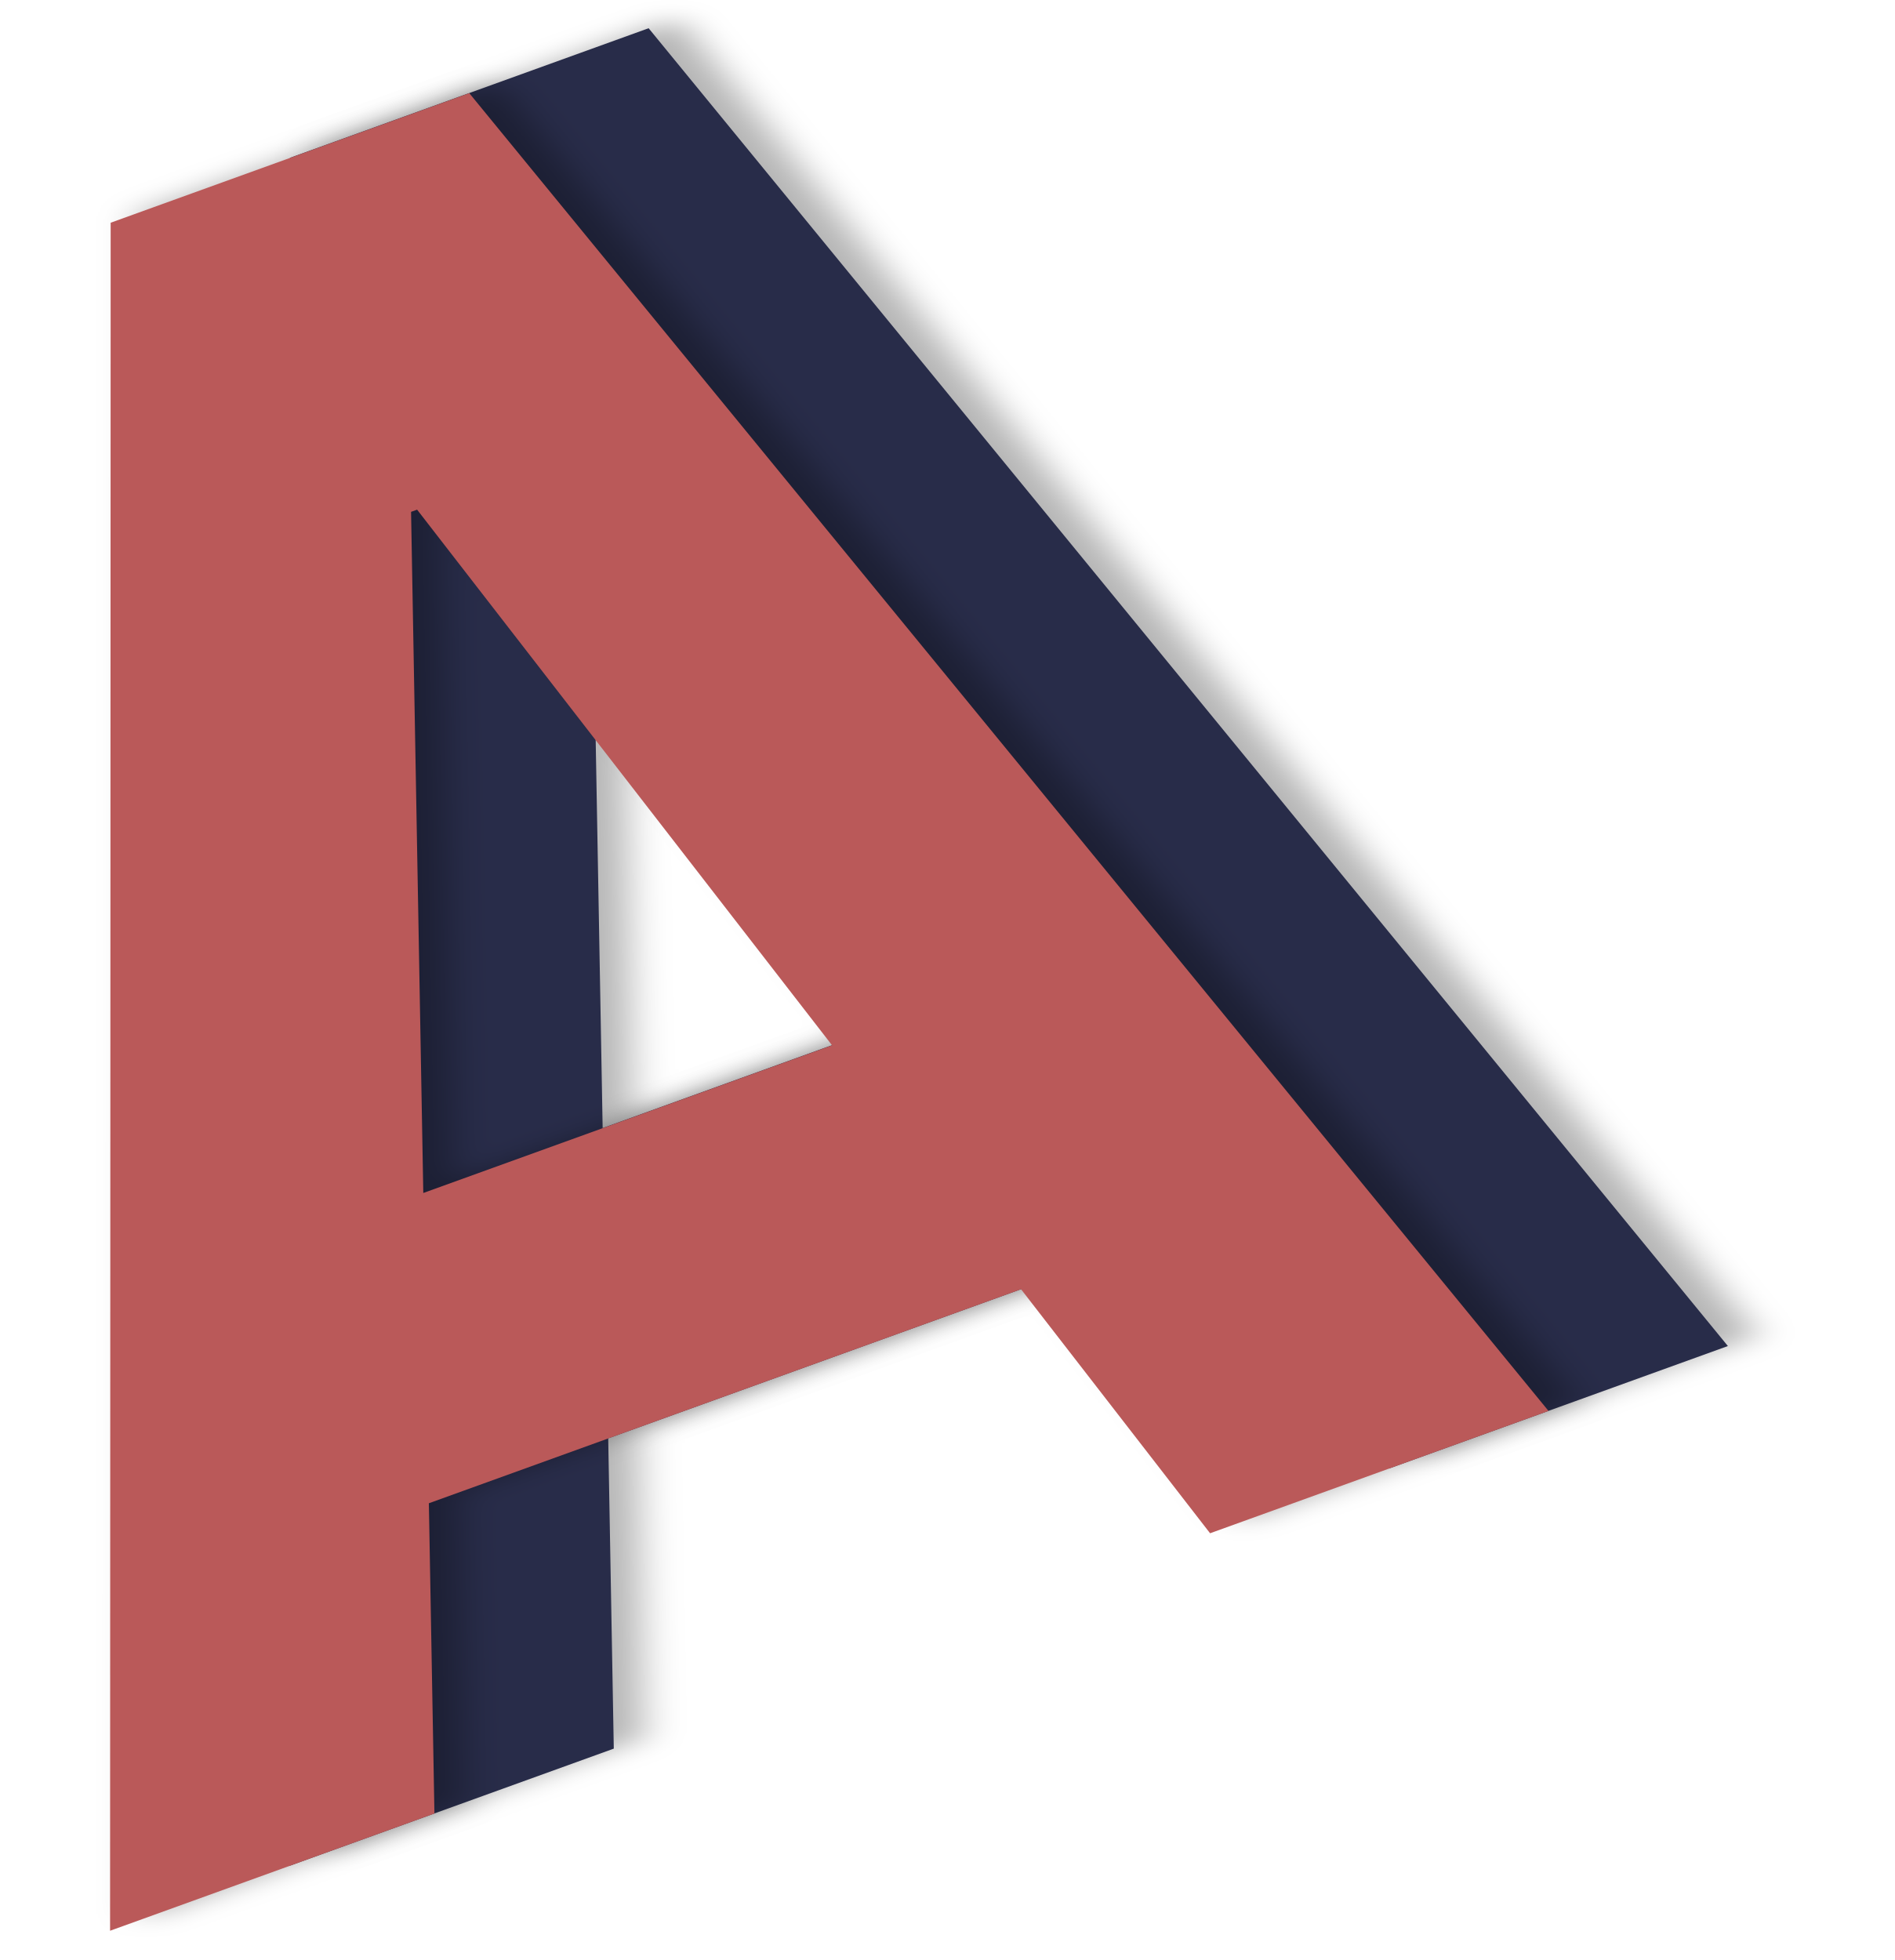
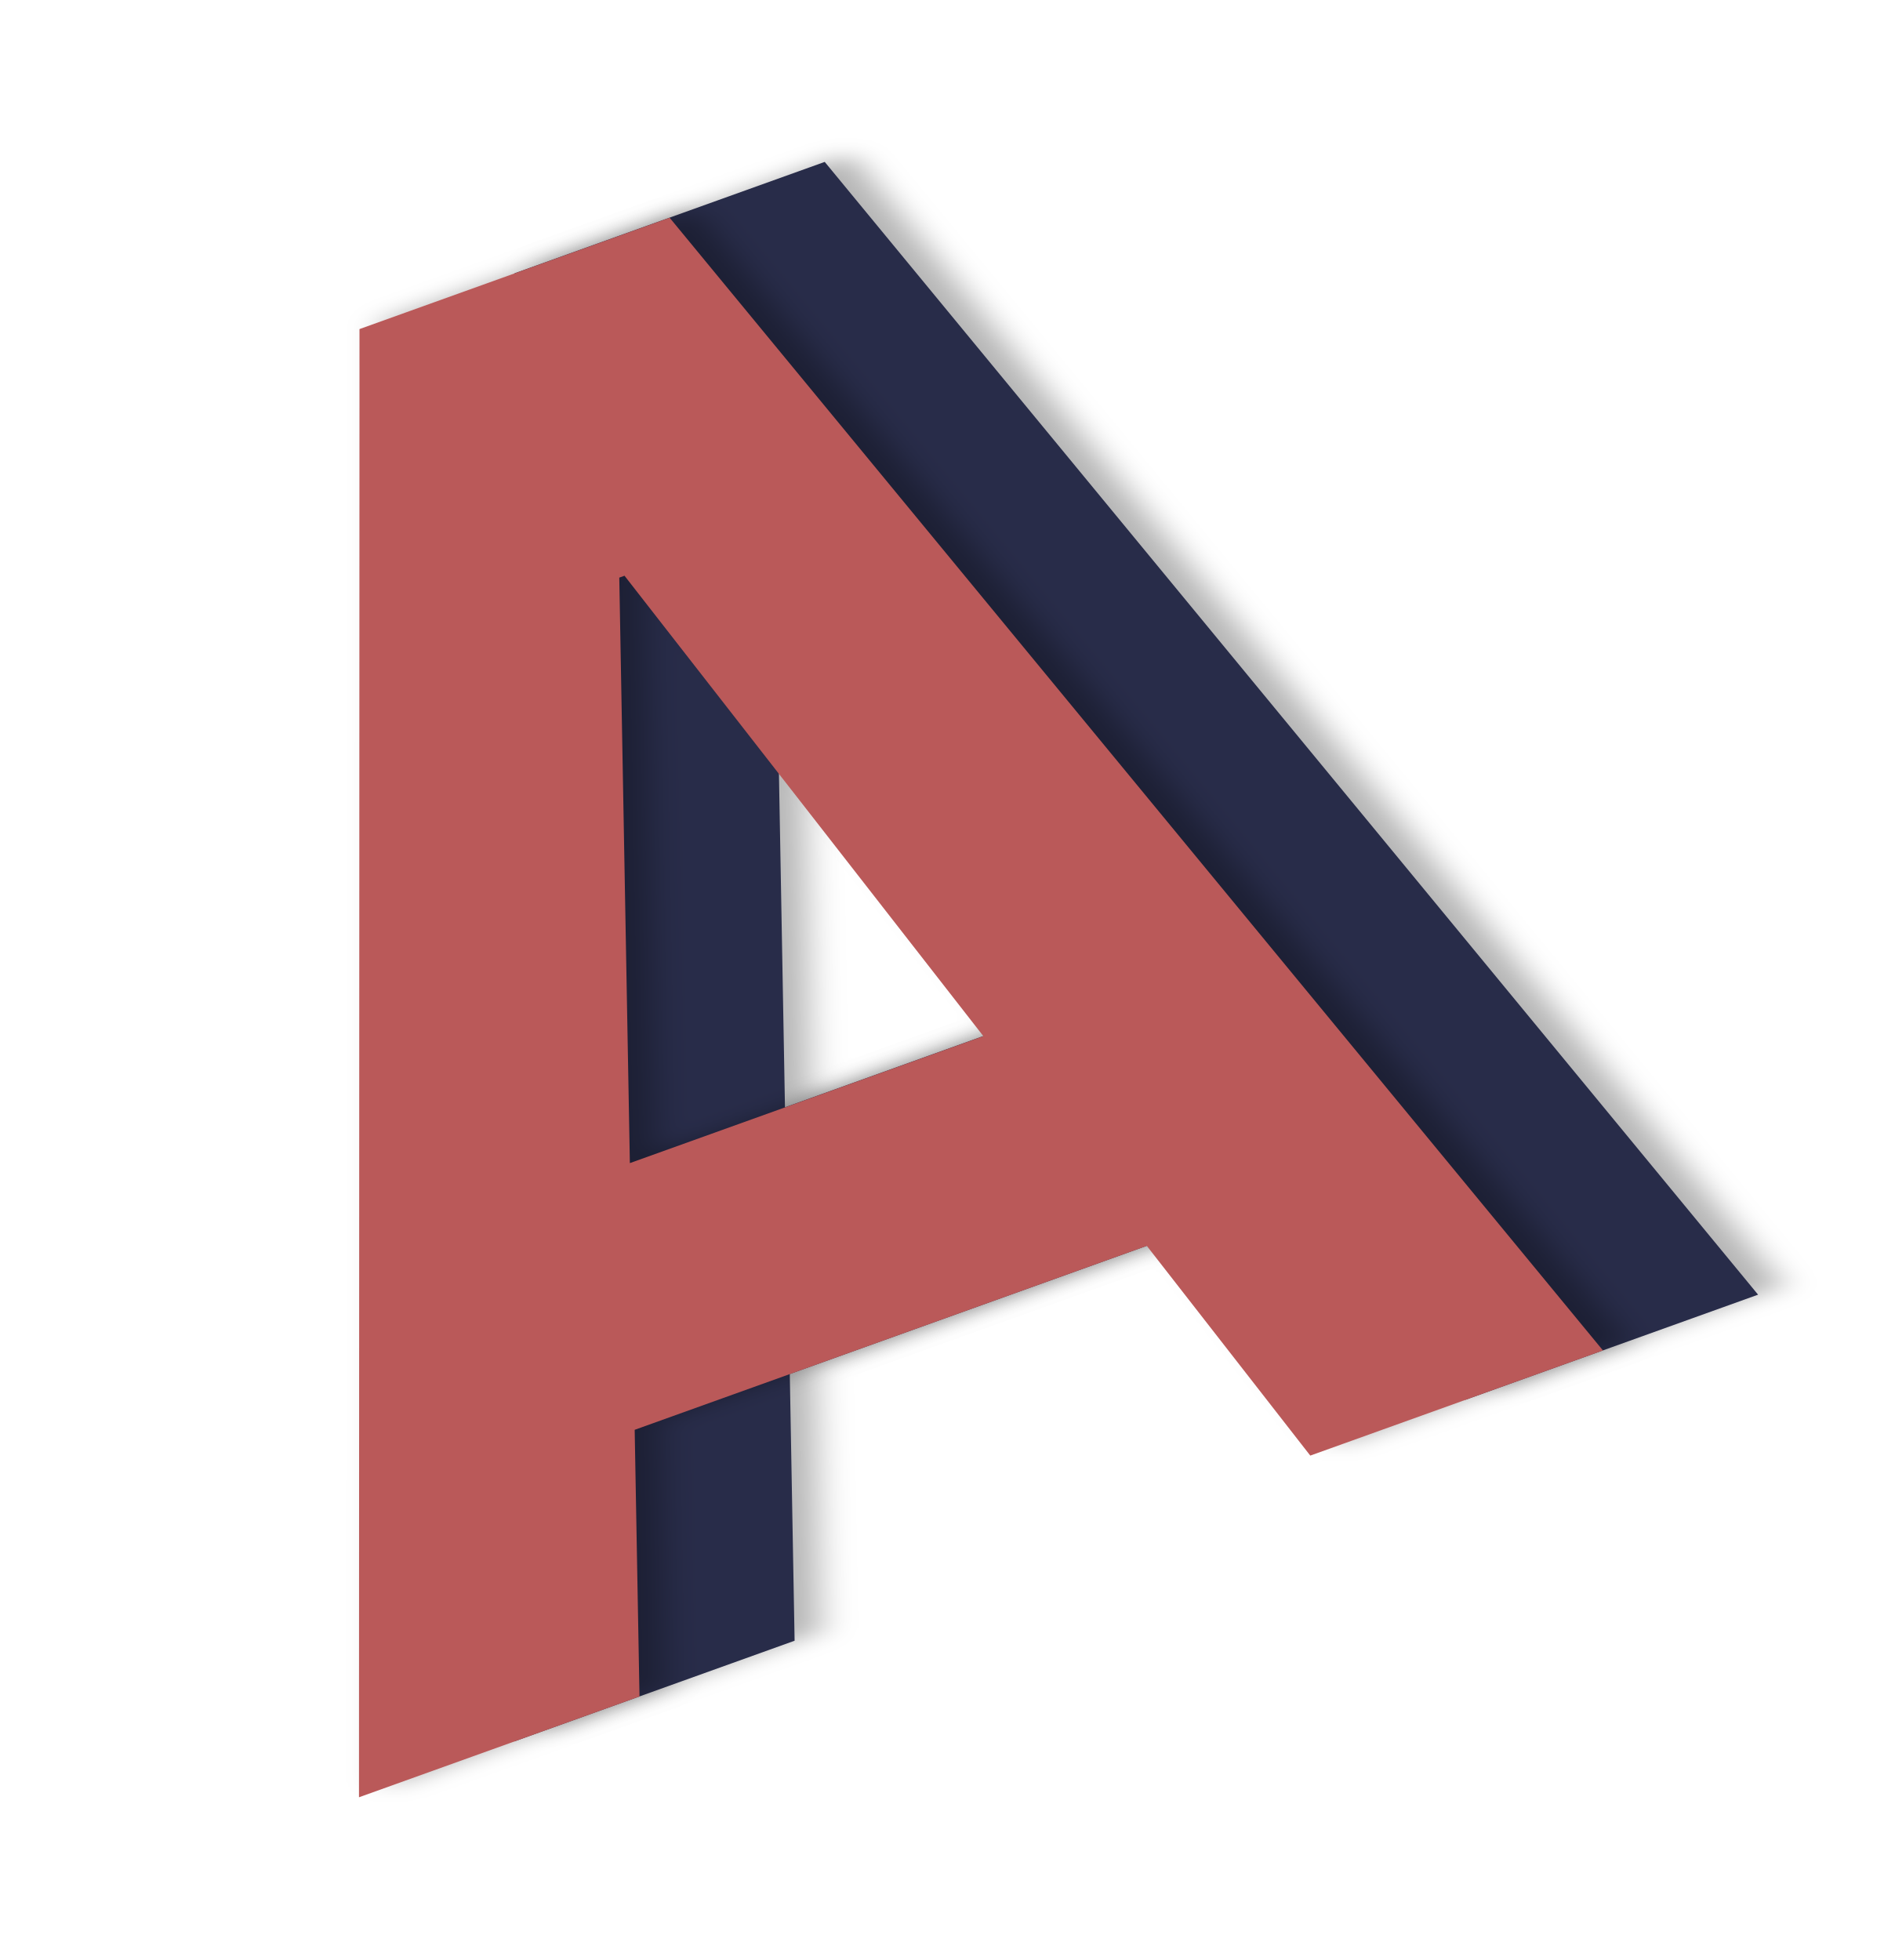
<svg xmlns="http://www.w3.org/2000/svg" width="290" height="300" viewBox="0 0 290 300" version="1.1" id="svg1" xml:space="preserve">
  <defs id="defs1">
    <rect x="68.477" y="171.616" width="56.642" height="51.569" id="rect8" />
    <rect x="114.551" y="274.754" width="84.962" height="115.397" id="rect4" />
    <filter style="color-interpolation-filters:sRGB;" id="filter77" x="-0.024" y="-0.025" width="1.069" height="1.05">
      <feFlood result="flood" in="SourceGraphic" flood-opacity="0.29" flood-color="rgb(0,0,0)" id="feFlood76" />
      <feGaussianBlur result="blur" in="SourceGraphic" stdDeviation="1" id="feGaussianBlur76" />
      <feOffset result="offset" in="blur" dx="2" dy="0" id="feOffset76" />
      <feComposite result="comp1" operator="in" in="flood" in2="offset" id="feComposite76" />
      <feComposite result="comp2" operator="over" in="SourceGraphic" in2="comp1" id="feComposite77" />
    </filter>
    <filter style="color-interpolation-filters:sRGB;" id="filter79" x="-0.024" y="-0.025" width="1.069" height="1.05">
      <feFlood result="flood" in="SourceGraphic" flood-opacity="0.29" flood-color="rgb(0,0,0)" id="feFlood77" />
      <feGaussianBlur result="blur" in="SourceGraphic" stdDeviation="1" id="feGaussianBlur77" />
      <feOffset result="offset" in="blur" dx="2" dy="0" id="feOffset77" />
      <feComposite result="comp1" operator="in" in="flood" in2="offset" id="feComposite78" />
      <feComposite result="comp2" operator="over" in="SourceGraphic" in2="comp1" id="feComposite79" />
    </filter>
    <filter style="color-interpolation-filters:sRGB;" id="filter88" x="-0.024" y="-0.025" width="1.069" height="1.05">
      <feFlood result="flood" in="SourceGraphic" flood-opacity="0.173" flood-color="rgb(0,0,0)" id="feFlood87" />
      <feGaussianBlur result="blur" in="SourceGraphic" stdDeviation="1" id="feGaussianBlur87" />
      <feOffset result="offset" in="blur" dx="2" dy="0" id="feOffset87" />
      <feComposite result="comp1" operator="in" in="flood" in2="offset" id="feComposite87" />
      <feComposite result="comp2" operator="over" in="SourceGraphic" in2="comp1" id="feComposite88" />
    </filter>
    <filter style="color-interpolation-filters:sRGB;" id="filter90" x="-0.013" y="-0.024" width="1.038" height="1.048">
      <feFlood result="flood" in="SourceGraphic" flood-opacity="0.173" flood-color="rgb(0,0,0)" id="feFlood88" />
      <feGaussianBlur result="blur" in="SourceGraphic" stdDeviation="1" id="feGaussianBlur88" />
      <feOffset result="offset" in="blur" dx="2" dy="0" id="feOffset88" />
      <feComposite result="comp1" operator="in" in="flood" in2="offset" id="feComposite89" />
      <feComposite result="comp2" operator="over" in="SourceGraphic" in2="comp1" id="feComposite90" />
    </filter>
  </defs>
  <g id="layer1">
-     <text xml:space="preserve" id="text4" style="font-style:normal;font-variant:normal;font-weight:normal;font-stretch:normal;font-size:48px;font-family:'Comic Sans MS';-inkscape-font-specification:'Comic Sans MS';white-space:pre;shape-inside:url(#rect4);fill:#ba5959;fill-opacity:1" />
-     <text xml:space="preserve" id="text8" style="font-style:normal;font-variant:normal;font-weight:normal;font-stretch:normal;font-size:26.667px;line-height:1.1;font-family:'Comic Sans MS';-inkscape-font-specification:'Comic Sans MS';white-space:pre;shape-inside:url(#rect8);fill:#7e3434;fill-opacity:1" />
+     <text xml:space="preserve" id="text4" style="font-style:normal;font-variant:normal;font-weight:normal;font-stretch:normal;font-size:48px;font-family:'Comic Sans MS';-inkscape-font-specification:'Comic Sans MS';white-space:pre;shape-inside:url(#rect4);display:inline;fill:#ba5959;fill-opacity:1" />
+     <text xml:space="preserve" id="text8" style="font-style:normal;font-variant:normal;font-weight:normal;font-stretch:normal;font-size:26.667px;line-height:1.1;font-family:'Comic Sans MS';-inkscape-font-specification:'Comic Sans MS';white-space:pre;shape-inside:url(#rect8);display:inline;fill:#7e3434;fill-opacity:1" />
    <text xml:space="preserve" style="font-weight:600;font-size:138.202px;line-height:1.1;font-family:REM;-inkscape-font-specification:'REM Semi-Bold';fill:none;fill-opacity:1;stroke:#ba5959;stroke-width:5.928" x="376.753" y="-134.569" id="text3" transform="scale(0.9695449,1.031412)">
      <tspan id="tspan3" x="376.753" y="-134.569" style="font-size:138.202px;fill:none;fill-opacity:1;stroke:none;stroke-width:5.928">A4</tspan>
    </text>
    <g id="g2">
      <g id="g3" transform="translate(3,3.75)">
-         <g id="g4" transform="matrix(1.159655,0,0,1.170065,-7.408806,-12.24806)">
+         <g id="g4" transform="matrix(1.002883,0,0,1.005762,33.5619,10.01255)">
          <path style="font-weight:600;font-size:138.202px;line-height:1.1;font-family:REM;-inkscape-font-specification:'REM Semi-Bold';fill:#282c49;fill-opacity:1;stroke:none;stroke-width:5.928;stroke-opacity:1;filter:url(#filter79)" d="m 161.501,-54.769 36.9,-96.741 h 24.6 l 37.176,96.741 H 236.96 l -26.12,-74.214 h -0.415 l -26.673,74.214 z m 25.567,-17.69 v -17.69 h 46.989 v 17.69 z" id="text3-1-6" transform="matrix(1.923996,-0.6890905,0.7330614,2.046767,-228.5771,474.7293)" aria-label="A4" />
          <path style="font-weight:600;font-size:138.202px;line-height:1.1;font-family:REM;-inkscape-font-specification:'REM Semi-Bold';fill:#ba5959;fill-opacity:1;stroke:#633030;stroke-width:0;stroke-dasharray:none;stroke-opacity:1;paint-order:stroke fill markers;filter:url(#filter77)" d="m 161.501,-54.769 36.9,-96.741 h 24.6 l 37.176,96.741 H 236.96 l -26.12,-74.214 h -0.415 l -26.673,74.214 z m 25.567,-17.69 v -17.69 h 46.989 v 17.69 z" id="text3-1-6-4-9" transform="matrix(1.923996,-0.6890905,0.7330614,2.046767,-252.2491,483.2208)" aria-label="A4" />
        </g>
      </g>
    </g>
  </g>
</svg>
